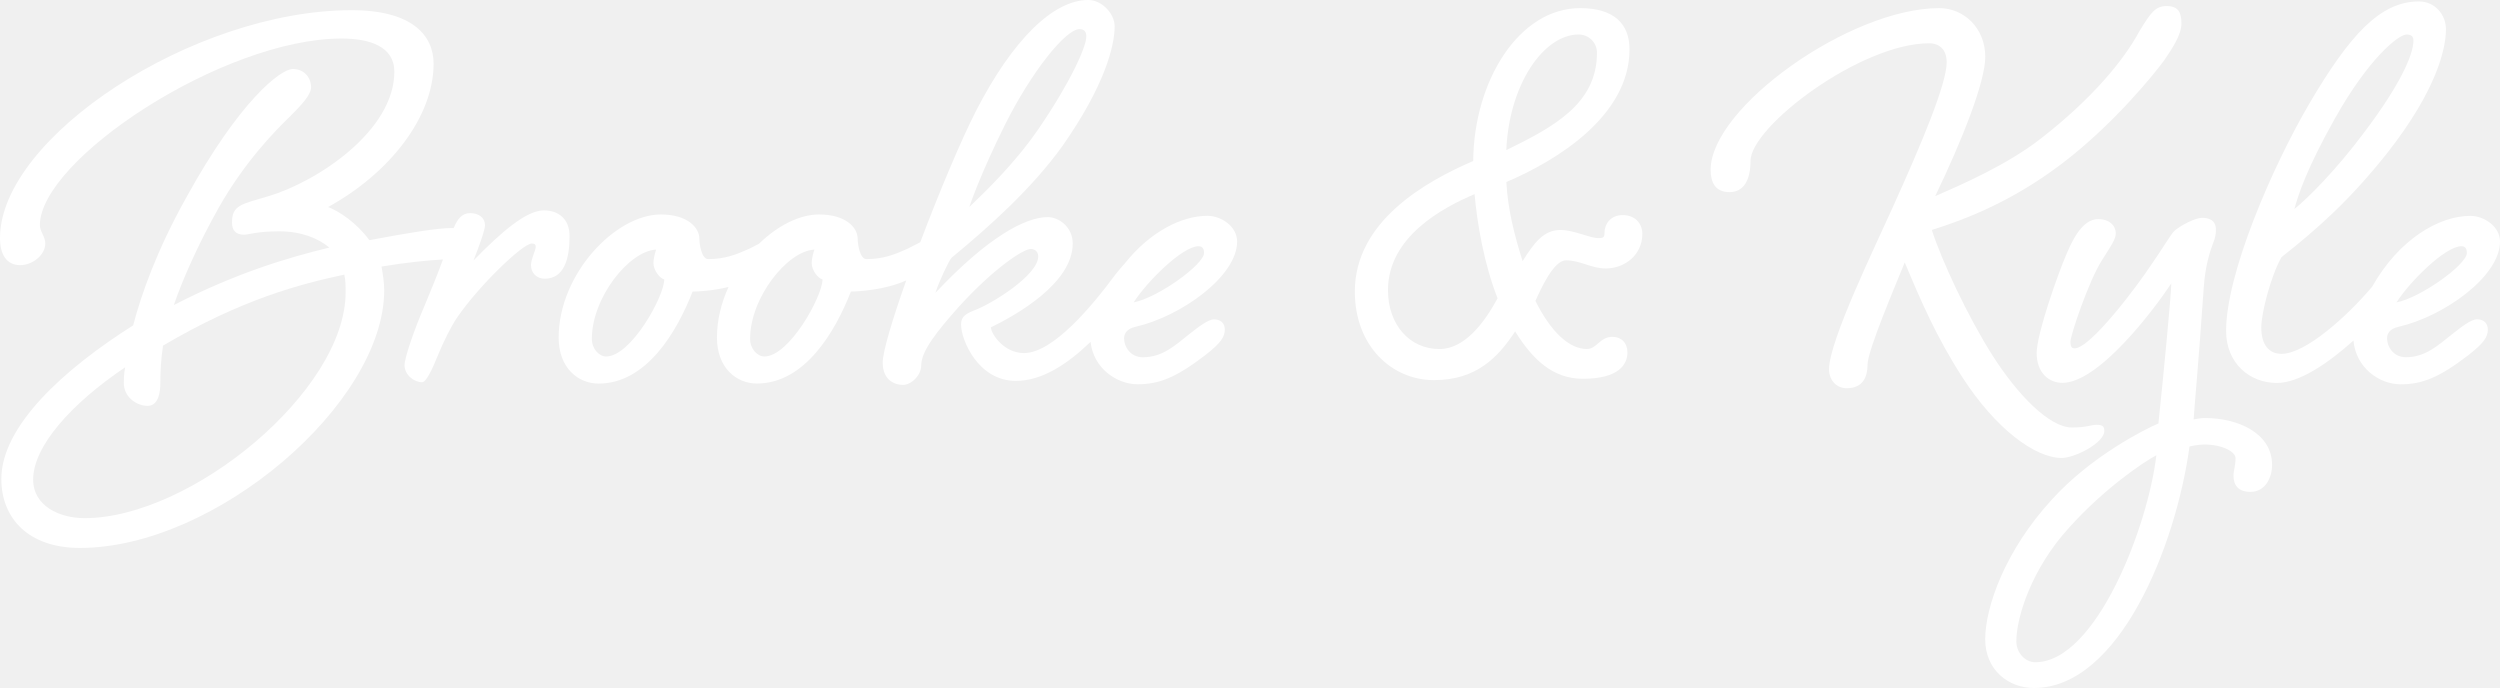
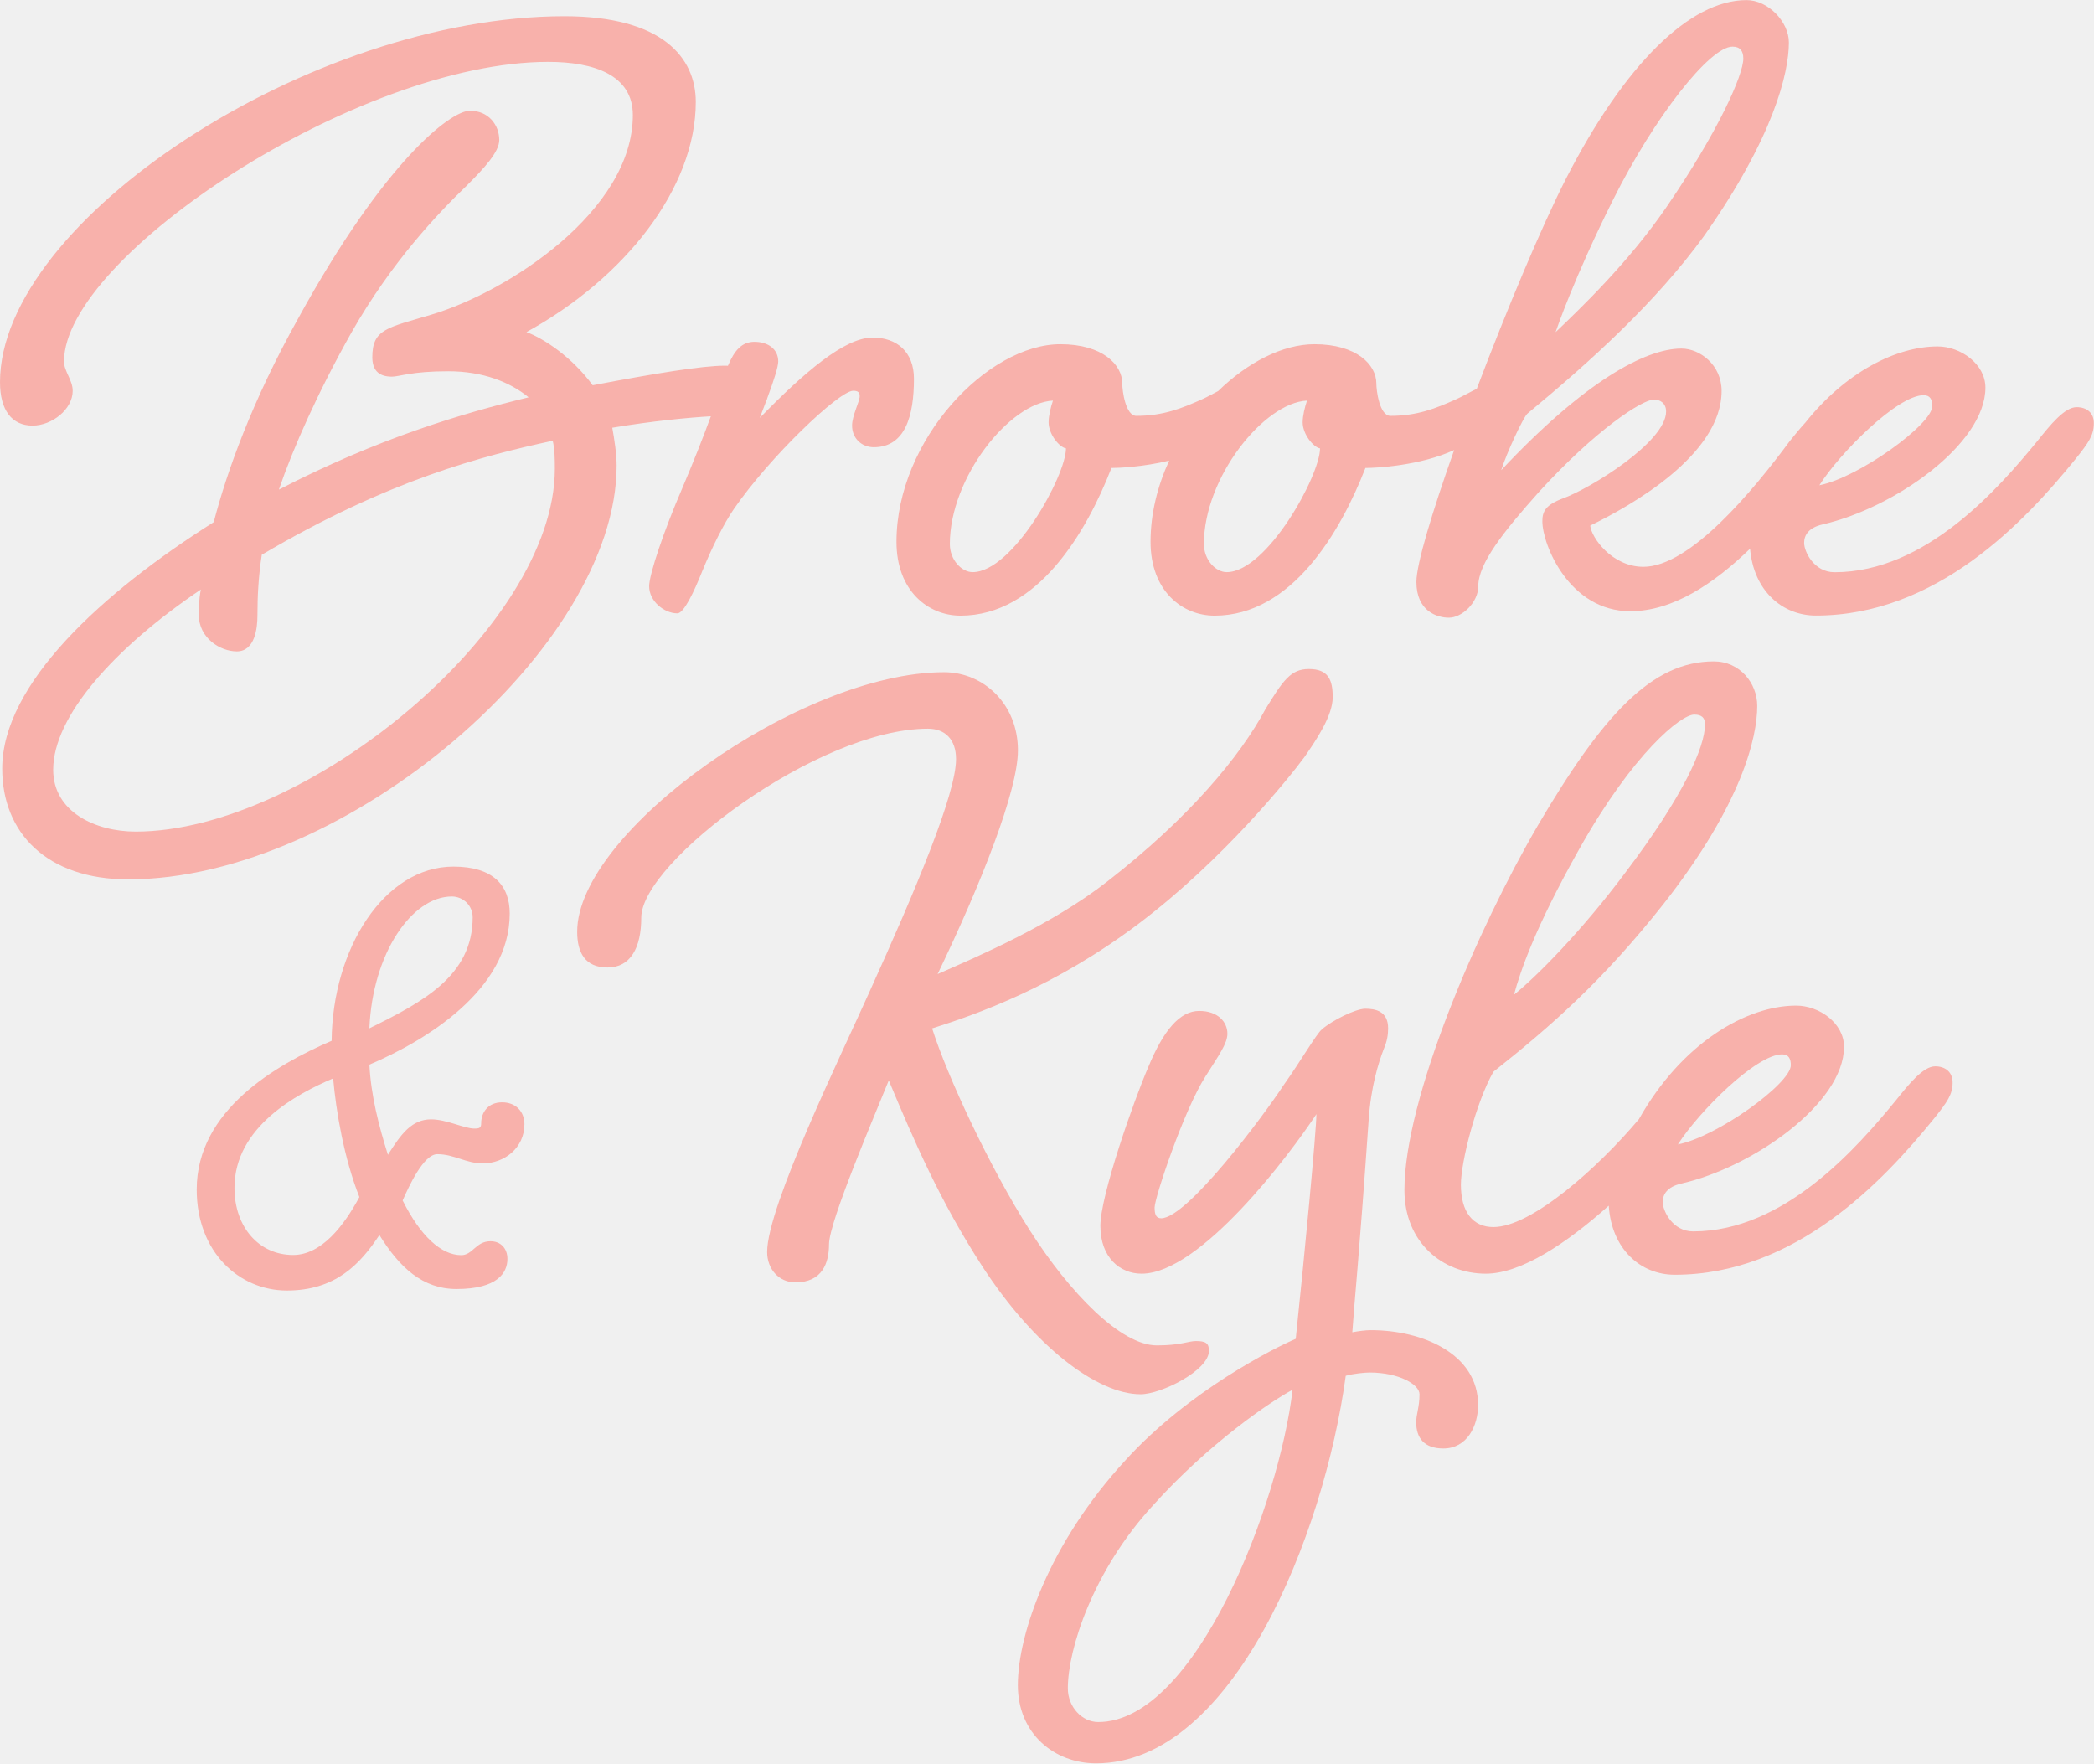
- <svg xmlns="http://www.w3.org/2000/svg" version="1.1" id="Layer_1" x="0px" y="0px" viewBox="0 0 483.4 133.02" style="enable-background:new 0 0 483.4 133.02;" xml:space="preserve">
+ <svg xmlns="http://www.w3.org/2000/svg" version="1.1" id="Layer_1" x="0px" y="0px" viewBox="0 0 236.22 198.92" style="enable-background:new 0 0 236.22 198.92;" xml:space="preserve">
  <style type="text/css">
- 	.st0{fill:#FFFFFF;}
+ 	.st0{fill:#F8B1AB;}
</style>
  <g>
-     <path class="st0" d="M110.13,45.65c0-3.27-2.09-4.97-4.97-4.97c-3.4,0-8.24,4.19-13.6,9.68c0.25-0.64,0.49-1.27,0.72-1.88   c0.09-0.18,0.16-0.37,0.21-0.57c0.74-2.01,1.29-3.69,1.29-4.35c0-1.44-1.18-2.35-2.88-2.35c-1.51,0-2.41,1.04-3.18,2.89   c-0.12,0-0.22-0.01-0.34-0.01c-2.75,0-8.37,0.92-15.96,2.35c-2.49-3.4-5.89-5.62-7.98-6.41c11.9-6.54,20.4-17.4,20.4-27.73   c0-5.36-4.05-10.33-15.83-10.33C37.41,1.96,0,26.55,0,46.04c0,3.4,1.44,5.23,3.92,5.23c2.35,0,4.84-1.96,4.84-4.19   c0-1.31-1.05-2.35-1.05-3.53c0-12.69,35.45-36.1,58.34-36.1c5.49,0,10.2,1.57,10.2,6.41c0,11.51-15.04,21.32-24.33,24.07   c-5.23,1.57-7.06,1.7-7.06,5.1c0,1.44,0.65,2.35,2.35,2.35c0.92,0,2.35-0.65,6.8-0.65c4.19,0,7.46,1.31,9.68,3.14   c-8.11,1.96-18.18,4.97-30.08,11.12c1.7-4.97,4.71-11.77,8.76-18.97c4.84-8.5,10.46-14.39,13.86-17.66   c2.09-2.09,3.92-4.06,3.92-5.49c0-1.83-1.31-3.53-3.53-3.53c-2.35,0-10.33,6.15-20.67,24.98c-5.62,10.07-8.63,18.57-10.2,24.59   C12.29,71.42,0.26,82.4,0.26,92.61c0,7.72,5.36,13.34,15.17,13.34c26.29,0,58.86-27.99,58.86-49.83c0-1.44-0.26-3.14-0.52-4.58   c4.86-0.81,9.24-1.23,11.88-1.37c-0.89,2.45-2.13,5.56-3.51,8.83c-2.09,4.84-3.92,10.2-3.92,11.64c0,1.83,1.83,3.27,3.4,3.27   c0.78,0,1.96-2.49,3.01-5.1c1.18-2.88,2.62-5.75,3.79-7.46c4.32-6.28,12.69-14.26,14.39-14.26c0.65,0,0.78,0.26,0.78,0.65   c0,0.65-0.92,2.35-0.92,3.53c0,1.57,1.18,2.62,2.62,2.62C109.08,53.89,110.13,50.1,110.13,45.65z M16.35,100.19   c-4.84,0-9.94-2.35-9.94-7.46c0-6.41,7.32-14.65,17.79-21.71c-0.26,1.18-0.26,2.75-0.26,3.01c0,2.88,2.62,4.45,4.58,4.45   c2.22,0,2.48-2.88,2.48-4.32c0-2.35,0.13-4.71,0.52-7.33c15.3-9.02,26.55-11.9,35.05-13.73c0.26,1.05,0.26,2.35,0.26,3.4   C66.84,75.6,36.89,100.19,16.35,100.19z" />
-     <path class="st0" d="M219.59,63.18c8.63-1.96,19.62-9.68,19.62-16.48c0-2.88-3.01-4.97-5.76-4.97c-4.94,0-11.05,3.05-15.93,9.17   c-0.62,0.67-1.25,1.45-1.86,2.2c-4.45,6.02-12.03,15.17-17.66,15.17c-3.79,0-6.28-3.53-6.41-4.97c4.84-2.35,15.83-8.5,15.83-16.22   c0-3.14-2.62-5.1-4.84-5.1c-4.32,0-11.64,3.92-21.71,14.65c0.65-2.09,2.62-6.28,3.14-6.8c7.59-6.28,15.43-13.34,21.32-21.45   c8.37-11.9,10.2-19.62,10.2-23.28c0-2.48-2.49-5.1-5.1-5.1c-6.8,0-14.65,7.72-21.71,21.45c-2.93,5.73-7.16,15.81-10.78,25.39   c-0.83,0.39-1.82,0.97-2.55,1.3c-2.35,1.05-4.58,1.96-7.85,1.96c-1.31,0-1.7-3.01-1.7-3.92c0-2.22-2.35-4.71-7.46-4.71   c-3.81,0-8.04,2.18-11.61,5.65c-0.69,0.35-1.42,0.76-1.99,1.02c-2.35,1.05-4.58,1.96-7.85,1.96c-1.31,0-1.7-3.01-1.7-3.92   c0-2.22-2.35-4.71-7.46-4.71c-8.76,0-19.75,11.51-19.75,23.81c0,5.89,3.79,8.89,7.72,8.89c9.29,0,15.17-10.07,18.18-17.79   c0.92,0,3.84-0.13,6.95-0.89c-1.4,3.05-2.24,6.39-2.24,9.78c0,5.89,3.79,8.89,7.72,8.89c9.29,0,15.17-10.07,18.18-17.79   c1.29,0,6.53-0.26,10.7-2.15c-2.66,7.5-4.55,13.75-4.55,15.89c0,3.53,2.48,4.32,3.92,4.32c1.57,0,3.53-1.83,3.53-3.79   c0-2.75,3.01-6.54,7.32-11.38c6.8-7.46,12.43-11.12,13.86-11.12c0.65,0,1.44,0.39,1.44,1.44c0,3.66-9.16,9.29-12.43,10.46   c-2.09,0.79-2.49,1.57-2.49,2.75c0,2.88,3.27,10.86,10.59,10.86c5.13,0,10.07-3.32,14.45-7.55c0.56,5.11,5.06,8.2,9.09,8.2   c4.19,0,7.46-1.31,13.08-5.62c3.01-2.35,3.79-3.53,3.79-4.97c0-1.31-0.92-1.96-2.09-1.96s-3.14,1.57-4.97,3.01   c-2.48,1.96-4.97,4.32-8.76,4.32c-2.49,0-3.66-2.09-3.66-3.66C217.37,64.48,217.89,63.57,219.59,63.18z M194.35,24.07   c4.97-9.94,11.64-18.44,14.39-18.44c0.92,0,1.31,0.52,1.31,1.44c0,1.96-3.01,8.76-9.29,17.92c-4.58,6.67-10.33,12.16-13.34,15.04   C187.55,39.63,189.65,33.48,194.35,24.07z M117.19,68.93c-1.31,0-2.75-1.44-2.75-3.4c0-7.98,7.19-17,12.43-17.27   c-0.26,0.78-0.52,1.83-0.52,2.62c0,1.44,1.31,3.01,2.09,3.14C128.44,57.29,122.03,68.93,117.19,68.93z M147.79,68.93   c-1.31,0-2.75-1.44-2.75-3.4c0-7.98,7.19-17,12.43-17.27c-0.26,0.78-0.52,1.83-0.52,2.62c0,1.44,1.31,3.01,2.09,3.14   C159.04,57.29,152.63,68.93,147.79,68.93z M231.76,47.61c0.78,0,1.05,0.52,1.05,1.31c0,2.22-8.89,8.63-13.6,9.55   C221.69,54.54,228.62,47.61,231.76,47.61z" />
-     <path class="st0" d="M313.77,41.59c-2.35,0-3.53,1.7-3.53,3.53c0,0.78-0.26,0.92-1.18,0.92c-1.7,0-4.71-1.57-7.32-1.57   c-3.27,0-5.1,2.48-7.33,6.02c-1.57-4.97-2.88-10.07-3.14-15.3c9.55-4.05,23.81-12.69,23.81-25.64c0-4.84-2.88-7.98-9.55-7.98   c-11.77,0-20.54,14-20.67,29.56c-9.42,4.05-22.89,11.77-22.89,25.24c0,10.59,7.19,17.13,15.3,17.13c8.24,0,12.43-4.45,15.7-9.42   c3.4,5.49,7.33,9.16,13.08,9.16c6.93,0,8.63-2.75,8.63-5.1c0-1.83-1.18-3.01-2.88-3.01c-2.49,0-3.01,2.35-4.97,2.35   c-3.4,0-6.93-3.27-9.94-9.29c1.05-2.35,3.53-7.85,5.89-7.85c2.88,0,4.84,1.57,7.72,1.57c3.66,0,7.06-2.62,7.06-6.67   C317.56,43.16,316.12,41.59,313.77,41.59z M305.26,6.67c1.83,0,3.53,1.44,3.53,3.53c0,9.94-8.5,14.39-17.53,18.83   C291.79,16.35,298.46,6.67,305.26,6.67z M278.32,67.49c-5.75,0-9.94-4.71-9.94-11.38c0-10.33,10.59-15.96,16.74-18.57   c0.52,5.76,1.83,13.47,4.45,20.14C286.95,62.52,283.16,67.49,278.32,67.49z" />
-     <path class="st0" d="M398.65,88.55c2.49,0,8.24-2.88,8.24-5.23c0-0.92-0.39-1.18-1.57-1.18c-0.92,0-1.83,0.52-4.71,0.52   c-4.32,0-10.46-6.28-15.3-13.87c-4.84-7.59-9.94-18.57-11.77-24.33c5.36-1.7,14.78-4.97,24.98-12.69   c10.2-7.72,18.05-17.53,19.88-20.01c1.44-2.09,3.4-4.97,3.4-7.19c0-2.09-0.52-3.4-2.88-3.4c-2.22,0-3.14,1.44-5.23,4.84   c-3.01,5.62-9.16,13.08-19.1,20.8c-6.54,5.1-15.3,8.89-20.4,11.12c5.23-10.86,9.68-22.1,9.68-26.94c0-5.62-4.19-9.42-8.89-9.42   c-17.27,0-44.21,19.23-44.21,31.26c0,2.48,0.92,4.32,3.66,4.32s4.05-2.35,4.05-6.02c0-6.67,21.32-22.76,34.53-22.76   c2.09,0,3.4,1.31,3.4,3.66c0,4.19-4.84,15.7-10.46,28.12c-3.27,7.32-12.29,25.77-12.29,31.26c0,2.09,1.44,3.66,3.4,3.66   c3.27,0,4.05-2.35,4.05-4.58c0-2.75,5.62-15.83,7.19-19.75c3.01,7.19,6.15,14.52,11.25,22.37   C385.83,82.79,393.42,88.55,398.65,88.55z" />
-     <path class="st0" d="M426.38,80.83c-0.65,0-1.57,0.13-2.22,0.26c0.26-3.92,0.78-8.63,1.96-25.51c0.26-4.05,1.18-6.93,1.83-8.63   c0.39-0.92,0.52-1.7,0.52-2.48c0-2.09-1.57-2.35-2.75-2.35c-1.18,0-4.05,1.44-5.23,2.48c-0.65,0.52-2.62,3.92-4.58,6.67   c-2.49,3.79-11.64,16.09-14.78,16.09c-0.65,0-0.79-0.52-0.79-1.31c0-1.18,3.53-11.77,6.15-15.83c1.57-2.49,2.62-3.92,2.62-5.1   c0-1.44-1.18-2.75-3.4-2.75c-2.35,0-4.32,2.35-6.15,6.8c-1.7,3.92-5.75,15.43-5.75,19.1c0,3.79,2.35,5.76,4.97,5.76   c7.06,0,17.79-14.26,21.06-19.23c0,1.96-1.44,17.13-2.49,27.08c-2.49,1.05-12.95,6.28-20.54,14.65   c-9.16,9.94-12.95,20.93-12.95,27.08c0,5.89,4.45,9.42,9.42,9.42c16.48,0,27.47-27.47,30.08-46.69c0.92-0.26,2.35-0.39,2.88-0.39   c3.53,0,6.02,1.44,6.02,2.62c0,1.57-0.39,2.35-0.39,3.4c0,1.83,0.92,3.14,3.27,3.14c2.88,0,4.19-2.75,4.19-5.23   C439.32,83.71,432.65,80.83,426.38,80.83z M393.54,128.05c-1.96,0-3.66-1.83-3.66-4.05c0-4.71,3.01-14.13,10.2-21.97   c6.8-7.59,14.39-12.69,16.87-14C415.39,101.63,405.32,128.05,393.54,128.05z" />
-     <path class="st0" d="M478.95,61.74c-1.18,0-3.14,1.57-4.97,3.01c-2.49,1.96-4.97,4.32-8.76,4.32c-2.49,0-3.66-2.09-3.66-3.66   c0-0.92,0.52-1.83,2.22-2.22c8.63-1.96,19.62-9.68,19.62-16.48c0-2.88-3.01-4.97-5.75-4.97c-6.03,0-13.8,4.53-18.95,13.67   c-4.9,5.82-12.94,13.01-17.54,13.01c-2.49,0-3.92-1.83-3.92-5.1c0-2.75,1.83-9.94,3.92-13.6c6.93-5.49,13.21-10.99,20.54-20.27   c9.42-12.03,11.25-20.01,11.25-23.81c0-2.75-2.09-5.36-5.23-5.36c-7.46,0-13.34,6.41-21.19,19.75   c-7.33,12.56-16.09,32.96-16.09,43.95c0,6.28,4.58,10.07,9.81,10.07c4.26,0,9.75-3.67,14.82-8.2c0.44,5.26,5.01,8.46,9.11,8.46   c4.19,0,7.46-1.31,13.08-5.62c3.01-2.35,3.79-3.53,3.79-4.97C481.04,62.39,480.13,61.74,478.95,61.74z M451.49,22.89   c6.54-11.64,12.29-16.22,13.86-16.22c0.92,0,1.31,0.39,1.31,1.18c0,2.75-2.62,8.63-9.55,17.79c-5.36,7.19-10.86,12.69-13.47,14.78   C444.42,37.54,446.12,32.44,451.49,22.89z M475.94,47.61c0.78,0,1.05,0.52,1.05,1.31c0,2.22-8.89,8.63-13.6,9.55   C465.87,54.54,472.8,47.61,475.94,47.61z" />
+     <path class="st0" d="M69.56,52.54c0-1.35-0.25-2.94-0.49-4.29c4.55-0.76,8.65-1.15,11.12-1.29c-0.83,2.29-1.99,5.21-3.29,8.27   c-1.96,4.53-3.67,9.55-3.67,10.9c0,1.71,1.71,3.06,3.18,3.06c0.73,0,1.84-2.33,2.82-4.78c1.1-2.69,2.45-5.39,3.55-6.98   c4.04-5.88,11.88-13.35,13.47-13.35c0.61,0,0.73,0.25,0.73,0.61c0,0.61-0.86,2.2-0.86,3.31c0,1.47,1.1,2.45,2.45,2.45   c3.55,0,4.53-3.55,4.53-7.72c0-3.06-1.96-4.65-4.65-4.65c-3.18,0-7.72,3.92-12.74,9.06c0.23-0.6,0.46-1.19,0.67-1.76   c0.09-0.17,0.15-0.35,0.2-0.54c0.7-1.88,1.21-3.45,1.21-4.07c0-1.35-1.1-2.21-2.69-2.21c-1.42,0-2.25,0.97-2.98,2.7   c-0.11,0-0.21-0.01-0.32-0.01c-2.57,0-7.84,0.86-14.94,2.21c-2.33-3.18-5.51-5.27-7.47-6c11.14-6.12,19.1-16.29,19.1-25.96   c0-5.02-3.8-9.67-14.82-9.67C35.03,1.84,0,24.86,0,43.11c0,3.18,1.35,4.9,3.67,4.9c2.2,0,4.53-1.84,4.53-3.92   c0-1.22-0.98-2.21-0.98-3.31c0-11.88,33.19-33.8,54.62-33.8c5.14,0,9.55,1.47,9.55,6c0,10.78-14.08,19.96-22.78,22.53   c-4.9,1.47-6.61,1.59-6.61,4.78c0,1.35,0.61,2.2,2.2,2.2c0.86,0,2.2-0.61,6.37-0.61c3.92,0,6.98,1.23,9.06,2.94   c-7.59,1.84-17.02,4.65-28.17,10.41c1.59-4.65,4.41-11.02,8.21-17.76c4.53-7.96,9.8-13.47,12.98-16.53   c1.96-1.96,3.67-3.8,3.67-5.14c0-1.71-1.22-3.31-3.31-3.31c-2.2,0-9.67,5.76-19.35,23.39c-5.27,9.43-8.08,17.39-9.55,23.02   C11.51,66.87,0.25,77.15,0.25,86.71c0,7.23,5.02,12.49,14.21,12.49C39.07,99.2,69.56,72.99,69.56,52.54z M15.31,93.81   c-4.53,0-9.31-2.21-9.31-6.98c0-6,6.86-13.72,16.66-20.33c-0.24,1.1-0.24,2.57-0.24,2.82c0,2.69,2.45,4.16,4.29,4.16   c2.08,0,2.33-2.69,2.33-4.04c0-2.2,0.12-4.41,0.49-6.86c14.33-8.45,24.86-11.14,32.82-12.86c0.24,0.98,0.24,2.21,0.24,3.18   C62.58,70.79,34.54,93.81,15.31,93.81z" />
+     <path class="st0" d="M234.26,45.93c-1.35,0-2.94,1.96-4.41,3.8c-4.41,5.39-12.61,14.82-22.9,14.82c-2.33,0-3.43-2.33-3.43-3.31   c0-0.86,0.49-1.71,2.08-2.08c8.08-1.84,18.37-9.06,18.37-15.43c0-2.69-2.82-4.65-5.39-4.65c-4.63,0-10.35,2.86-14.92,8.59   c-0.58,0.63-1.17,1.35-1.74,2.06c-4.16,5.63-11.27,14.21-16.53,14.21c-3.55,0-5.88-3.31-6-4.65c4.53-2.2,14.82-7.96,14.82-15.19   c0-2.94-2.45-4.78-4.53-4.78c-4.04,0-10.9,3.67-20.33,13.72c0.61-1.96,2.45-5.88,2.94-6.37c7.1-5.88,14.45-12.49,19.96-20.08   c7.84-11.14,9.55-18.37,9.55-21.8c0-2.33-2.33-4.78-4.78-4.78c-6.37,0-13.72,7.23-20.33,20.08c-2.74,5.36-6.7,14.8-10.1,23.77   c-0.78,0.37-1.7,0.91-2.39,1.21c-2.2,0.98-4.29,1.84-7.35,1.84c-1.22,0-1.59-2.82-1.59-3.67c0-2.08-2.21-4.41-6.98-4.41   c-3.57,0-7.53,2.04-10.87,5.29c-0.64,0.33-1.33,0.72-1.87,0.95c-2.21,0.98-4.29,1.84-7.35,1.84c-1.22,0-1.59-2.82-1.59-3.67   c0-2.08-2.2-4.41-6.98-4.41c-8.2,0-18.49,10.78-18.49,22.29c0,5.51,3.55,8.33,7.23,8.33c8.7,0,14.21-9.43,17.02-16.66   c0.86,0,3.6-0.12,6.51-0.83c-1.31,2.86-2.1,5.98-2.1,9.16c0,5.51,3.55,8.33,7.22,8.33c8.7,0,14.21-9.43,17.02-16.66   c1.21,0,6.12-0.24,10.01-2.02c-2.49,7.02-4.26,12.87-4.26,14.87c0,3.31,2.33,4.04,3.67,4.04c1.47,0,3.31-1.71,3.31-3.55   c0-2.57,2.82-6.12,6.86-10.65c6.37-6.98,11.63-10.41,12.98-10.41c0.61,0,1.35,0.37,1.35,1.35c0,3.43-8.57,8.7-11.63,9.8   c-1.96,0.73-2.33,1.47-2.33,2.57c0,2.69,3.06,10.16,9.92,10.16c4.8,0,9.42-3.1,13.51-7.05c0.41,4.76,3.65,7.54,7.43,7.54   c13.59,0,23.51-10.53,29.27-17.64c1.47-1.84,2.08-2.69,2.08-4.04C236.22,46.54,235.37,45.93,234.26,45.93z M181.97,22.53   c4.65-9.31,10.9-17.27,13.47-17.27c0.86,0,1.22,0.49,1.22,1.35c0,1.84-2.82,8.21-8.69,16.78c-4.29,6.25-9.67,11.39-12.49,14.08   C175.61,37.11,177.56,31.35,181.97,22.53z M109.72,64.54c-1.22,0-2.57-1.35-2.57-3.18c0-7.47,6.74-15.92,11.63-16.17   c-0.25,0.74-0.49,1.71-0.49,2.45c0,1.35,1.22,2.82,1.96,2.94C120.26,53.64,114.26,64.54,109.72,64.54z M138.38,64.54   c-1.22,0-2.57-1.35-2.57-3.18c0-7.47,6.74-15.92,11.63-16.17c-0.25,0.74-0.49,1.71-0.49,2.45c0,1.35,1.22,2.82,1.96,2.94   C148.91,53.64,142.91,64.54,138.38,64.54z M217,44.58c0.73,0,0.98,0.49,0.98,1.22c0,2.08-8.33,8.08-12.74,8.94   C207.57,51.07,214.06,44.58,217,44.58z" />
+     <path class="st0" d="M128.67,157.28c2.33,0,7.71-2.69,7.71-4.9c0-0.86-0.37-1.1-1.47-1.1c-0.86,0-1.71,0.49-4.41,0.49   c-4.04,0-9.8-5.88-14.33-12.98c-4.53-7.1-9.31-17.39-11.02-22.78c5.02-1.59,13.84-4.65,23.39-11.88   c9.55-7.23,16.9-16.41,18.62-18.74c1.35-1.96,3.18-4.65,3.18-6.74c0-1.96-0.49-3.18-2.69-3.18c-2.08,0-2.94,1.35-4.9,4.53   c-2.82,5.27-8.57,12.25-17.88,19.47c-6.12,4.78-14.33,8.33-19.1,10.41c4.9-10.16,9.06-20.7,9.06-25.23c0-5.27-3.92-8.82-8.33-8.82   c-16.17,0-41.39,18-41.39,29.27c0,2.33,0.86,4.04,3.43,4.04s3.8-2.2,3.8-5.63c0-6.25,19.96-21.31,32.33-21.31   c1.96,0,3.18,1.23,3.18,3.43c0,3.92-4.53,14.7-9.8,26.33c-3.06,6.86-11.51,24.13-11.51,29.27c0,1.96,1.35,3.43,3.18,3.43   c3.06,0,3.8-2.21,3.8-4.29c0-2.57,5.27-14.82,6.74-18.49c2.82,6.74,5.76,13.59,10.53,20.94   C116.67,151.89,123.77,157.28,128.67,157.28z" />
+     <path class="st0" d="M154.63,150.05c-0.61,0-1.47,0.12-2.08,0.24c0.25-3.67,0.74-8.08,1.84-23.88c0.25-3.8,1.1-6.49,1.71-8.08   c0.37-0.86,0.49-1.59,0.49-2.33c0-1.96-1.47-2.21-2.57-2.21s-3.8,1.35-4.9,2.33c-0.61,0.49-2.45,3.67-4.29,6.25   c-2.33,3.55-10.9,15.06-13.84,15.06c-0.61,0-0.74-0.49-0.74-1.22c0-1.1,3.31-11.02,5.76-14.82c1.47-2.33,2.45-3.67,2.45-4.78   c0-1.35-1.1-2.57-3.18-2.57c-2.2,0-4.04,2.2-5.76,6.37c-1.59,3.67-5.39,14.45-5.39,17.88c0,3.55,2.2,5.39,4.65,5.39   c6.61,0,16.66-13.35,19.72-18c0,1.84-1.35,16.04-2.33,25.35c-2.33,0.98-12.12,5.88-19.23,13.72c-8.57,9.31-12.12,19.59-12.12,25.35   c0,5.51,4.16,8.82,8.82,8.82c15.43,0,25.72-25.72,28.17-43.72c0.86-0.25,2.2-0.37,2.69-0.37c3.31,0,5.63,1.35,5.63,2.45   c0,1.47-0.37,2.2-0.37,3.18c0,1.71,0.86,2.94,3.06,2.94c2.69,0,3.92-2.57,3.92-4.9C166.75,152.75,160.51,150.05,154.63,150.05z    M123.89,194.26c-1.84,0-3.43-1.71-3.43-3.8c0-4.41,2.82-13.23,9.55-20.58c6.37-7.1,13.47-11.88,15.8-13.1   C144.34,169.52,134.91,194.26,123.89,194.26z" />
+     <path class="st0" d="M218.31,120.29c-1.35,0-2.94,1.96-4.41,3.8c-4.41,5.39-12.61,14.82-22.9,14.82c-2.33,0-3.43-2.33-3.43-3.31   c0-0.86,0.49-1.71,2.08-2.08c8.08-1.84,18.37-9.06,18.37-15.43c0-2.69-2.82-4.65-5.39-4.65c-5.65,0-12.92,4.24-17.74,12.8   c-4.58,5.45-12.11,12.18-16.42,12.18c-2.33,0-3.67-1.71-3.67-4.78c0-2.57,1.71-9.31,3.67-12.74c6.49-5.14,12.37-10.29,19.23-18.98   c8.82-11.27,10.53-18.74,10.53-22.29c0-2.57-1.96-5.02-4.9-5.02c-6.98,0-12.49,6-19.84,18.49c-6.86,11.76-15.06,30.86-15.06,41.15   c0,5.88,4.29,9.43,9.18,9.43c3.98,0,9.12-3.43,13.87-7.67c0.32,4.91,3.6,7.79,7.44,7.79c13.59,0,23.51-10.53,29.27-17.64   c1.47-1.84,2.08-2.69,2.08-4.04C220.27,120.9,219.41,120.29,218.31,120.29z M178.14,95.8c6.12-10.9,11.51-15.19,12.98-15.19   c0.86,0,1.22,0.37,1.22,1.1c0,2.57-2.45,8.08-8.94,16.66c-5.02,6.74-10.16,11.88-12.61,13.84   C171.53,109.51,173.12,104.74,178.14,95.8z M201.04,118.94c0.73,0,0.98,0.49,0.98,1.22c0,2.08-8.33,8.08-12.74,8.94   C191.61,125.44,198.1,118.94,201.04,118.94z" />
+     <path class="st0" d="M56.63,124.35c-1.56,0-2.35,1.13-2.35,2.35c0,0.52-0.17,0.61-0.78,0.61c-1.13,0-3.13-1.04-4.87-1.04   c-2.17,0-3.39,1.65-4.87,4c-1.04-3.3-1.91-6.7-2.09-10.17c6.35-2.7,15.83-8.43,15.83-17.04c0-3.22-1.91-5.3-6.35-5.3   c-7.83,0-13.65,9.3-13.74,19.65c-6.26,2.7-15.22,7.83-15.22,16.78c0,7.04,4.78,11.39,10.17,11.39c5.48,0,8.26-2.96,10.44-6.26   c2.26,3.65,4.87,6.09,8.7,6.09c4.61,0,5.74-1.83,5.74-3.39c0-1.22-0.78-2-1.91-2c-1.65,0-2,1.57-3.3,1.57   c-2.26,0-4.61-2.17-6.61-6.17c0.7-1.57,2.35-5.22,3.91-5.22c1.91,0,3.22,1.04,5.13,1.04c2.44,0,4.7-1.74,4.7-4.43   C59.15,125.39,58.19,124.35,56.63,124.35z M50.97,101.13c1.22,0,2.35,0.96,2.35,2.35c0,6.61-5.65,9.57-11.65,12.52   C42.02,107.57,46.45,101.13,50.97,101.13z M33.06,141.57c-3.83,0-6.61-3.13-6.61-7.57c0-6.87,7.04-10.61,11.13-12.35   c0.35,3.83,1.22,8.96,2.96,13.39C38.8,138.26,36.28,141.57,33.06,141.57z" />
  </g>
</svg>
